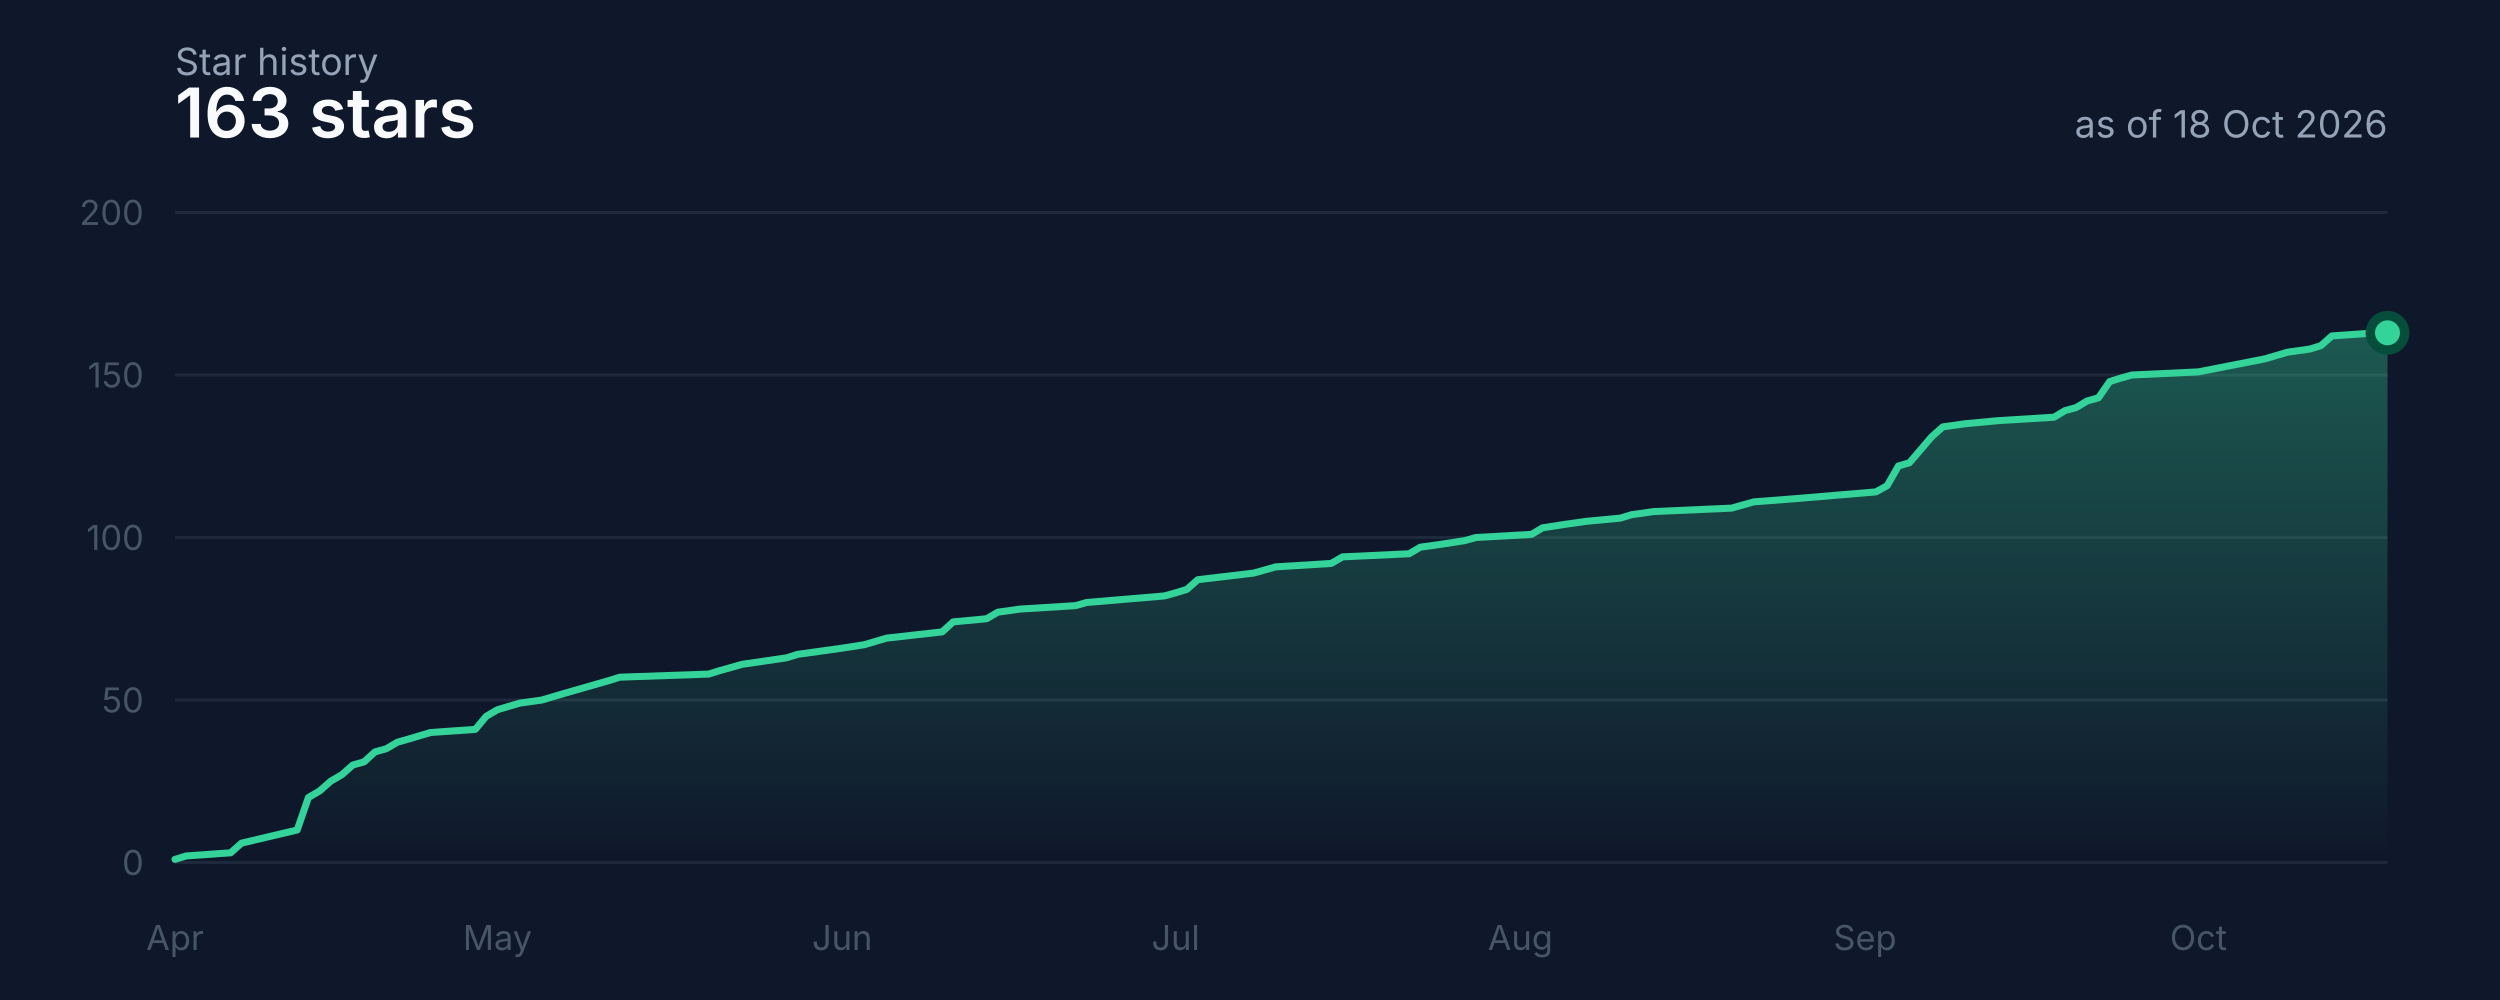
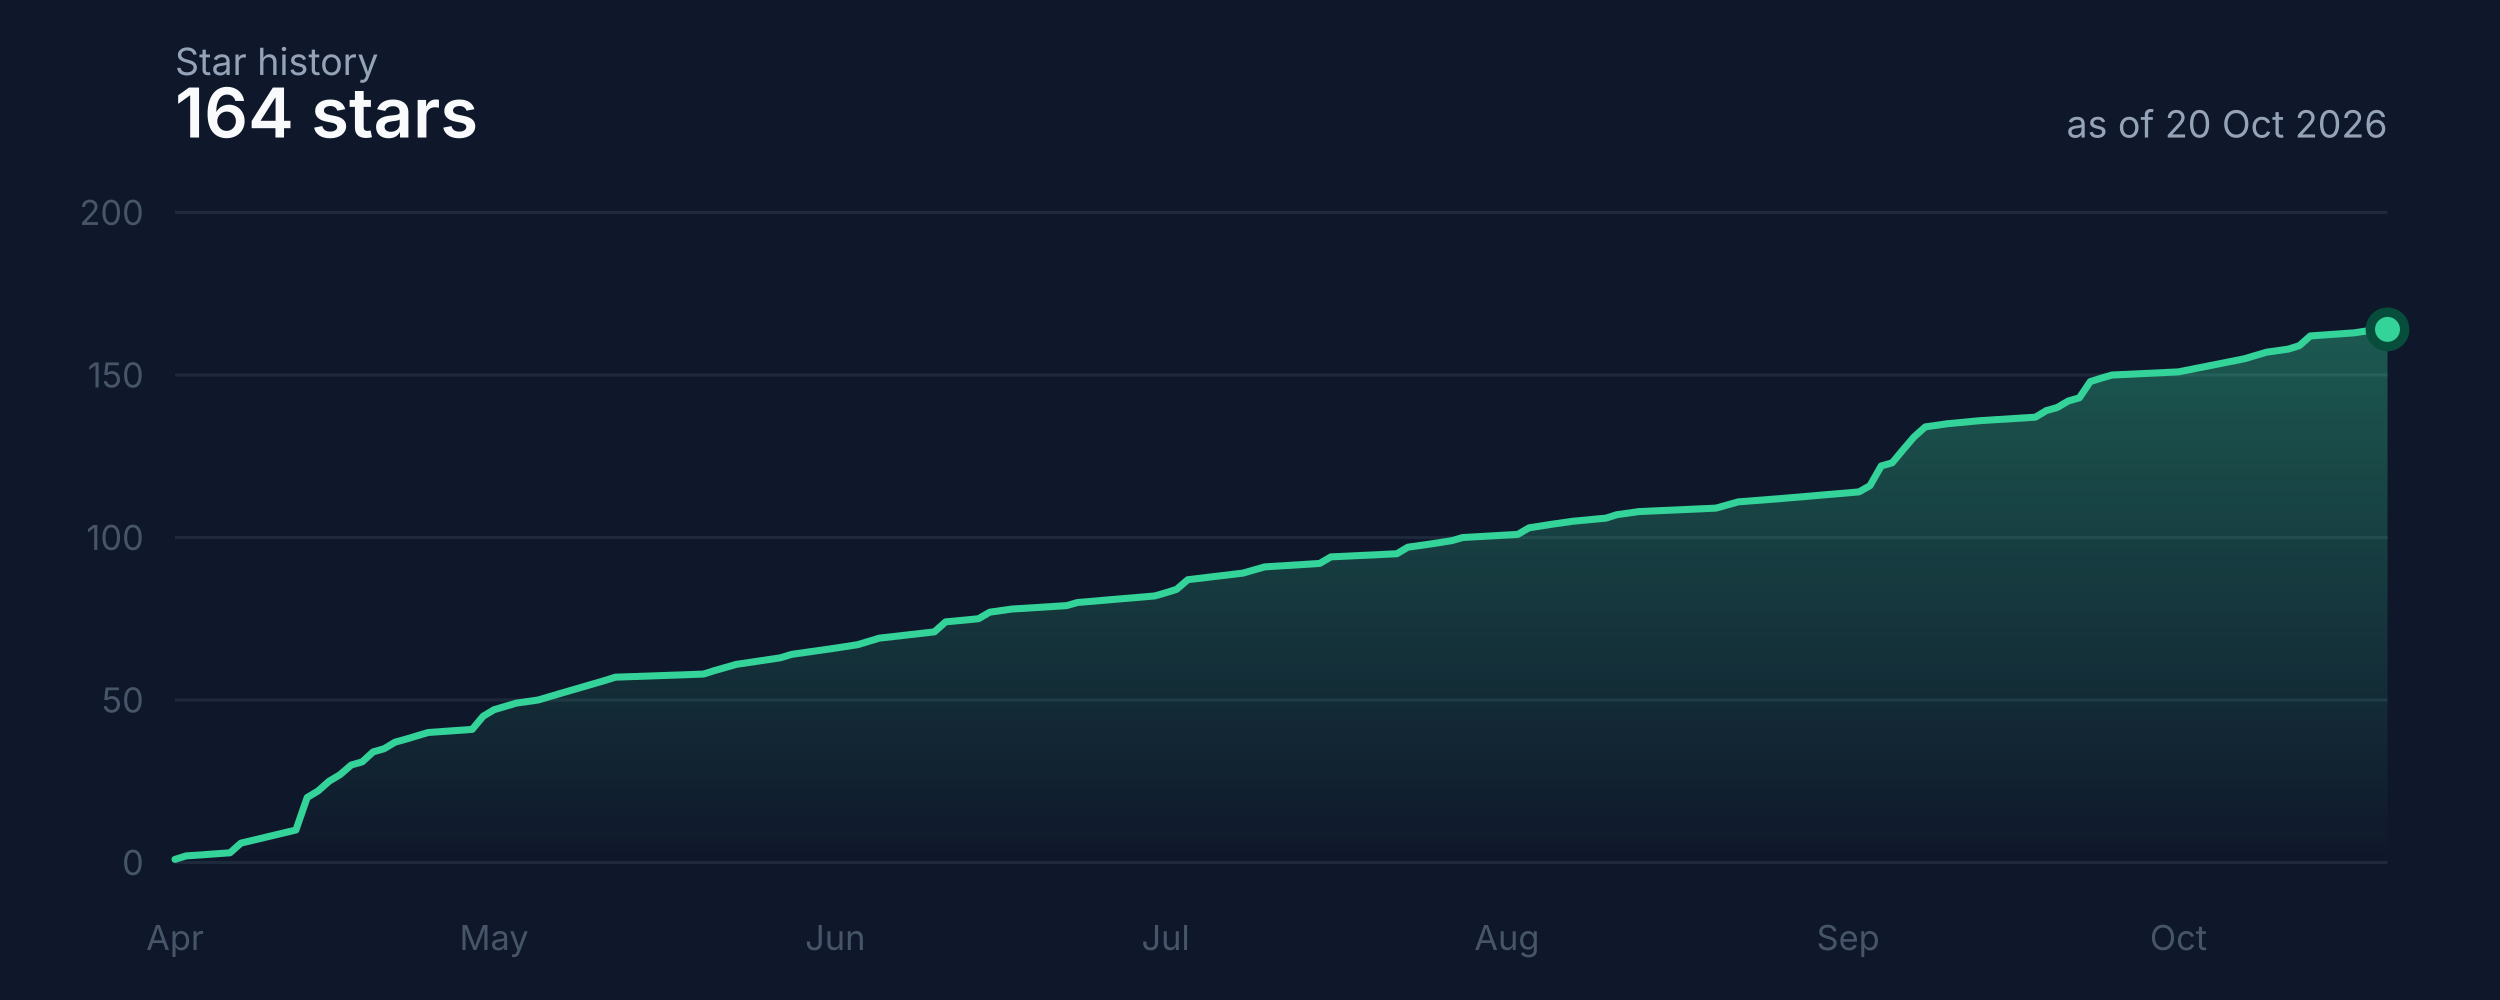
- <svg xmlns="http://www.w3.org/2000/svg" width="800" height="320" viewBox="0 0 800 320" role="img" aria-label="OpenSRE GitHub star history, 163 stars as of 2026-10-18">
+ <svg xmlns="http://www.w3.org/2000/svg" width="800" height="320" viewBox="0 0 800 320" role="img" aria-label="OpenSRE GitHub star history, 164 stars as of 2026-10-20">
  <rect width="100%" height="100%" fill="#0f172a" />
  <text x="56" y="24" fill="#94a3b8" font-family="ui-sans-serif, system-ui, -apple-system, sans-serif" font-size="12">Star history</text>
-   <text x="56" y="44" fill="#f8fafc" font-family="ui-sans-serif, system-ui, -apple-system, sans-serif" font-size="22" font-weight="600">163 stars</text>
-   <text x="764" y="44" fill="#94a3b8" font-family="ui-sans-serif, system-ui, -apple-system, sans-serif" font-size="12" text-anchor="end">as of 18 Oct 2026</text>
+   <text x="56" y="44" fill="#f8fafc" font-family="ui-sans-serif, system-ui, -apple-system, sans-serif" font-size="22" font-weight="600">164 stars</text>
+   <text x="764" y="44" fill="#94a3b8" font-family="ui-sans-serif, system-ui, -apple-system, sans-serif" font-size="12" text-anchor="end">as of 20 Oct 2026</text>
  <g font-family="ui-sans-serif, system-ui, -apple-system, sans-serif">
    <line x1="56" y1="276.0" x2="764" y2="276.0" stroke="#1e293b" stroke-width="1" />
    <text x="46" y="276.0" fill="#475569" font-size="11" text-anchor="end" dominant-baseline="middle">0</text>
    <line x1="56" y1="224.0" x2="764" y2="224.0" stroke="#1e293b" stroke-width="1" />
    <text x="46" y="224.0" fill="#475569" font-size="11" text-anchor="end" dominant-baseline="middle">50</text>
    <line x1="56" y1="172.0" x2="764" y2="172.0" stroke="#1e293b" stroke-width="1" />
    <text x="46" y="172.0" fill="#475569" font-size="11" text-anchor="end" dominant-baseline="middle">100</text>
    <line x1="56" y1="120.0" x2="764" y2="120.0" stroke="#1e293b" stroke-width="1" />
    <text x="46" y="120.0" fill="#475569" font-size="11" text-anchor="end" dominant-baseline="middle">150</text>
    <line x1="56" y1="68.0" x2="764" y2="68.0" stroke="#1e293b" stroke-width="1" />
    <text x="46" y="68.0" fill="#475569" font-size="11" text-anchor="end" dominant-baseline="middle">200</text>
    <text x="56.0" y="304" fill="#475569" font-size="11" text-anchor="middle">Apr</text>
-     <text x="159.2" y="304" fill="#475569" font-size="11" text-anchor="middle">May</text>
-     <text x="269.5" y="304" fill="#475569" font-size="11" text-anchor="middle">Jun</text>
-     <text x="376.2" y="304" fill="#475569" font-size="11" text-anchor="middle">Jul</text>
-     <text x="486.5" y="304" fill="#475569" font-size="11" text-anchor="middle">Aug</text>
-     <text x="596.8" y="304" fill="#475569" font-size="11" text-anchor="middle">Sep</text>
-     <text x="703.5" y="304" fill="#475569" font-size="11" text-anchor="middle">Oct</text>
+     <text x="158.1" y="304" fill="#475569" font-size="11" text-anchor="middle">May</text>
+     <text x="267.3" y="304" fill="#475569" font-size="11" text-anchor="middle">Jun</text>
+     <text x="373.0" y="304" fill="#475569" font-size="11" text-anchor="middle">Jul</text>
+     <text x="482.2" y="304" fill="#475569" font-size="11" text-anchor="middle">Aug</text>
+     <text x="591.4" y="304" fill="#475569" font-size="11" text-anchor="middle">Sep</text>
+     <text x="697.1" y="304" fill="#475569" font-size="11" text-anchor="middle">Oct</text>
  </g>
  <defs>
    <linearGradient id="fill-dark" x1="0" y1="0" x2="0" y2="1">
      <stop offset="0%" stop-color="#34d399" stop-opacity="0.35" />
      <stop offset="100%" stop-color="#34d399" stop-opacity="0" />
    </linearGradient>
  </defs>
-   <path d="M56.0,275.0 L59.6,273.9 L73.8,272.9 L77.3,269.8 L95.1,265.6 L98.7,255.2 L102.3,253.1 L105.8,250.0 L109.4,247.9 L112.9,244.8 L116.5,243.8 L120.0,240.6 L123.6,239.6 L127.2,237.5 L130.7,236.5 L137.8,234.4 L152.1,233.4 L155.6,229.2 L159.2,227.1 L166.3,225.0 L173.4,224.0 L180.5,221.9 L194.8,217.8 L198.3,216.7 L226.8,215.7 L230.3,214.6 L233.9,213.6 L237.4,212.6 L251.7,210.5 L255.2,209.4 L262.4,208.4 L269.5,207.4 L276.6,206.3 L283.7,204.2 L301.5,202.2 L305.0,199.0 L315.7,198.0 L319.3,195.9 L326.4,194.9 L344.2,193.8 L347.7,192.8 L372.6,190.7 L376.2,189.7 L379.8,188.6 L383.3,185.5 L401.1,183.4 L404.7,182.4 L408.2,181.4 L426.0,180.3 L429.6,178.2 L450.9,177.2 L454.5,175.1 L461.6,174.1 L468.7,173.0 L472.3,172.0 L490.1,171.0 L493.6,168.9 L500.7,167.8 L507.8,166.8 L518.5,165.8 L522.1,164.7 L529.2,163.7 L554.1,162.6 L561.2,160.6 L575.4,159.5 L600.3,157.4 L603.9,155.4 L607.5,149.1 L611.0,148.1 L614.6,143.9 L618.1,139.8 L621.7,136.6 L628.8,135.6 L639.5,134.6 L657.3,133.5 L660.8,131.4 L664.4,130.4 L667.9,128.3 L671.5,127.3 L675.1,122.1 L678.6,121.0 L682.2,120.0 L703.5,119.0 L724.9,114.8 L732.0,112.7 L739.1,111.7 L742.7,110.6 L746.2,107.5 L760.4,106.5 L764.0,106.5 L764.0,276.0 L56.0,276.0 Z" fill="url(#fill-dark)" />
-   <path d="M56.0,275.0 L59.6,273.9 L73.8,272.9 L77.3,269.8 L95.1,265.6 L98.7,255.2 L102.3,253.1 L105.8,250.0 L109.4,247.9 L112.9,244.8 L116.5,243.8 L120.0,240.6 L123.6,239.6 L127.2,237.5 L130.7,236.5 L137.8,234.4 L152.1,233.4 L155.6,229.2 L159.2,227.1 L166.3,225.0 L173.4,224.0 L180.5,221.9 L194.8,217.8 L198.3,216.7 L226.8,215.7 L230.3,214.6 L233.9,213.6 L237.4,212.6 L251.7,210.5 L255.2,209.4 L262.4,208.4 L269.5,207.4 L276.6,206.3 L283.7,204.2 L301.5,202.2 L305.0,199.0 L315.7,198.0 L319.3,195.9 L326.4,194.9 L344.2,193.8 L347.7,192.8 L372.6,190.7 L376.2,189.7 L379.8,188.6 L383.3,185.5 L401.1,183.4 L404.7,182.4 L408.2,181.4 L426.0,180.3 L429.6,178.2 L450.9,177.2 L454.5,175.1 L461.6,174.1 L468.7,173.0 L472.3,172.0 L490.1,171.0 L493.6,168.9 L500.7,167.8 L507.8,166.8 L518.5,165.8 L522.1,164.7 L529.2,163.7 L554.1,162.6 L561.2,160.6 L575.4,159.5 L600.3,157.4 L603.9,155.4 L607.5,149.1 L611.0,148.1 L614.6,143.9 L618.1,139.8 L621.7,136.6 L628.8,135.6 L639.5,134.6 L657.3,133.5 L660.8,131.4 L664.4,130.4 L667.9,128.3 L671.5,127.3 L675.1,122.1 L678.6,121.0 L682.2,120.0 L703.5,119.0 L724.9,114.8 L732.0,112.7 L739.1,111.7 L742.7,110.6 L746.2,107.5 L760.4,106.5 L764.0,106.5" fill="none" stroke="#34d399" stroke-width="2.25" stroke-linecap="round" stroke-linejoin="round" />
-   <circle cx="764.0" cy="106.5" r="7" fill="#064e3b" />
-   <circle cx="764.0" cy="106.5" r="4" fill="#34d399" />
+   <path d="M56.0,275.0 L59.5,273.9 L73.6,272.9 L77.1,269.8 L94.7,265.6 L98.3,255.2 L101.8,253.1 L105.3,250.0 L108.8,247.9 L112.4,244.8 L115.9,243.8 L119.4,240.6 L122.9,239.6 L126.4,237.5 L130.0,236.5 L137.0,234.4 L151.1,233.4 L154.6,229.2 L158.1,227.1 L165.2,225.0 L172.2,224.0 L179.3,221.9 L193.4,217.8 L196.9,216.7 L225.1,215.7 L228.6,214.6 L232.1,213.6 L235.6,212.6 L249.7,210.5 L253.3,209.4 L260.3,208.4 L267.3,207.4 L274.4,206.3 L281.4,204.2 L299.0,202.2 L302.6,199.0 L313.1,198.0 L316.7,195.9 L323.7,194.9 L341.3,193.8 L344.8,192.8 L369.5,190.7 L373.0,189.7 L376.5,188.6 L380.1,185.5 L397.7,183.4 L401.2,182.4 L404.7,181.4 L422.3,180.3 L425.9,178.2 L447.0,177.2 L450.5,175.1 L457.6,174.1 L464.6,173.0 L468.1,172.0 L485.7,171.0 L489.3,168.9 L496.3,167.8 L503.3,166.8 L513.9,165.8 L517.4,164.7 L524.5,163.7 L549.1,162.6 L556.2,160.6 L570.3,159.5 L594.9,157.4 L598.4,155.4 L602.0,149.1 L605.5,148.1 L609.0,143.9 L612.5,139.8 L616.1,136.6 L623.1,135.6 L633.7,134.6 L651.3,133.5 L654.8,131.4 L658.3,130.4 L661.9,128.3 L665.4,127.3 L668.9,122.1 L672.4,121.0 L675.9,120.0 L697.1,119.0 L718.2,114.8 L725.3,112.7 L732.3,111.7 L735.8,110.6 L739.3,107.5 L753.4,106.5 L760.5,105.4 L764.0,105.4 L764.0,276.0 L56.0,276.0 Z" fill="url(#fill-dark)" />
+   <path d="M56.0,275.0 L59.5,273.9 L73.6,272.9 L77.1,269.8 L94.7,265.6 L98.3,255.2 L101.8,253.1 L105.3,250.0 L108.8,247.9 L112.4,244.8 L115.9,243.8 L119.4,240.6 L122.9,239.6 L126.4,237.5 L130.0,236.5 L137.0,234.4 L151.1,233.4 L154.6,229.2 L158.1,227.1 L165.2,225.0 L172.2,224.0 L179.3,221.9 L193.4,217.8 L196.9,216.7 L225.1,215.7 L228.6,214.6 L232.1,213.6 L235.6,212.6 L249.7,210.5 L253.3,209.4 L260.3,208.4 L267.3,207.4 L274.4,206.3 L281.4,204.2 L299.0,202.2 L302.6,199.0 L313.1,198.0 L316.7,195.9 L323.7,194.9 L341.3,193.8 L344.8,192.8 L369.5,190.7 L373.0,189.7 L376.5,188.6 L380.1,185.5 L397.7,183.4 L401.2,182.4 L404.7,181.4 L422.3,180.3 L425.9,178.2 L447.0,177.2 L450.5,175.1 L457.6,174.1 L464.6,173.0 L468.1,172.0 L485.7,171.0 L489.3,168.9 L496.3,167.8 L503.3,166.8 L513.9,165.8 L517.4,164.7 L524.5,163.7 L549.1,162.6 L556.2,160.6 L570.3,159.5 L594.9,157.4 L598.4,155.4 L602.0,149.1 L605.5,148.1 L609.0,143.9 L612.5,139.8 L616.1,136.6 L623.1,135.6 L633.7,134.6 L651.3,133.5 L654.8,131.4 L658.3,130.4 L661.9,128.3 L665.4,127.3 L668.9,122.1 L672.4,121.0 L675.9,120.0 L697.1,119.0 L718.2,114.8 L725.3,112.7 L732.3,111.7 L735.8,110.6 L739.3,107.5 L753.4,106.5 L760.5,105.4 L764.0,105.4" fill="none" stroke="#34d399" stroke-width="2.25" stroke-linecap="round" stroke-linejoin="round" />
+   <circle cx="764.0" cy="105.4" r="7" fill="#064e3b" />
+   <circle cx="764.0" cy="105.4" r="4" fill="#34d399" />
</svg>
